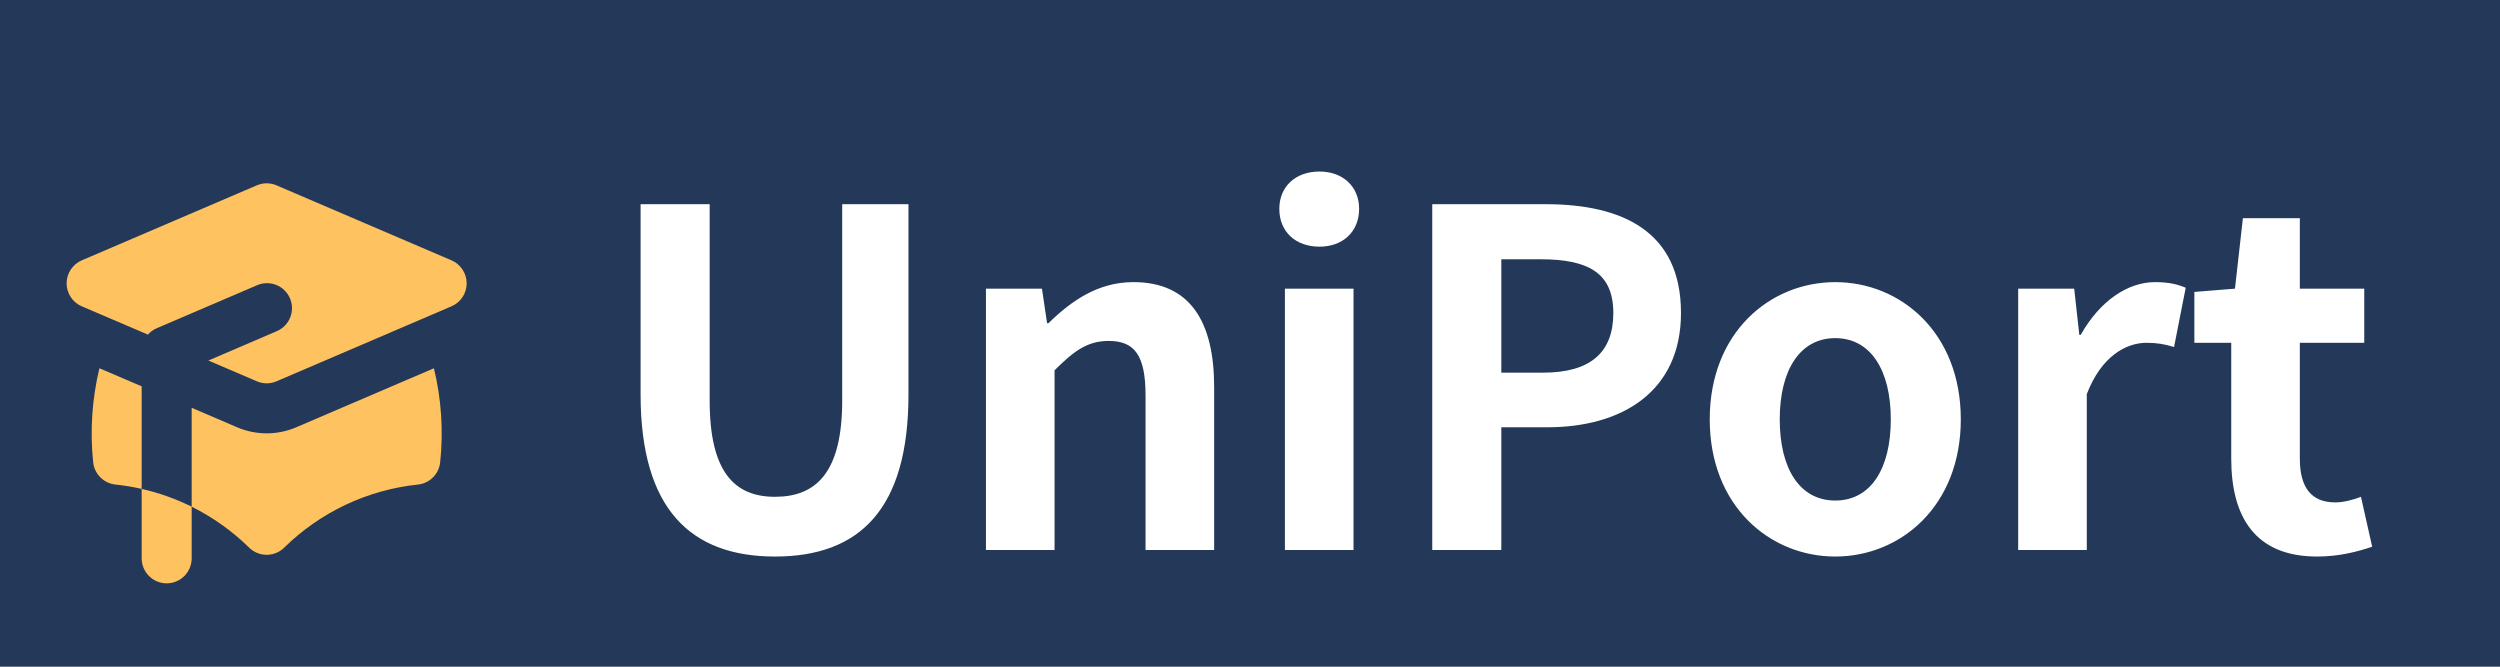
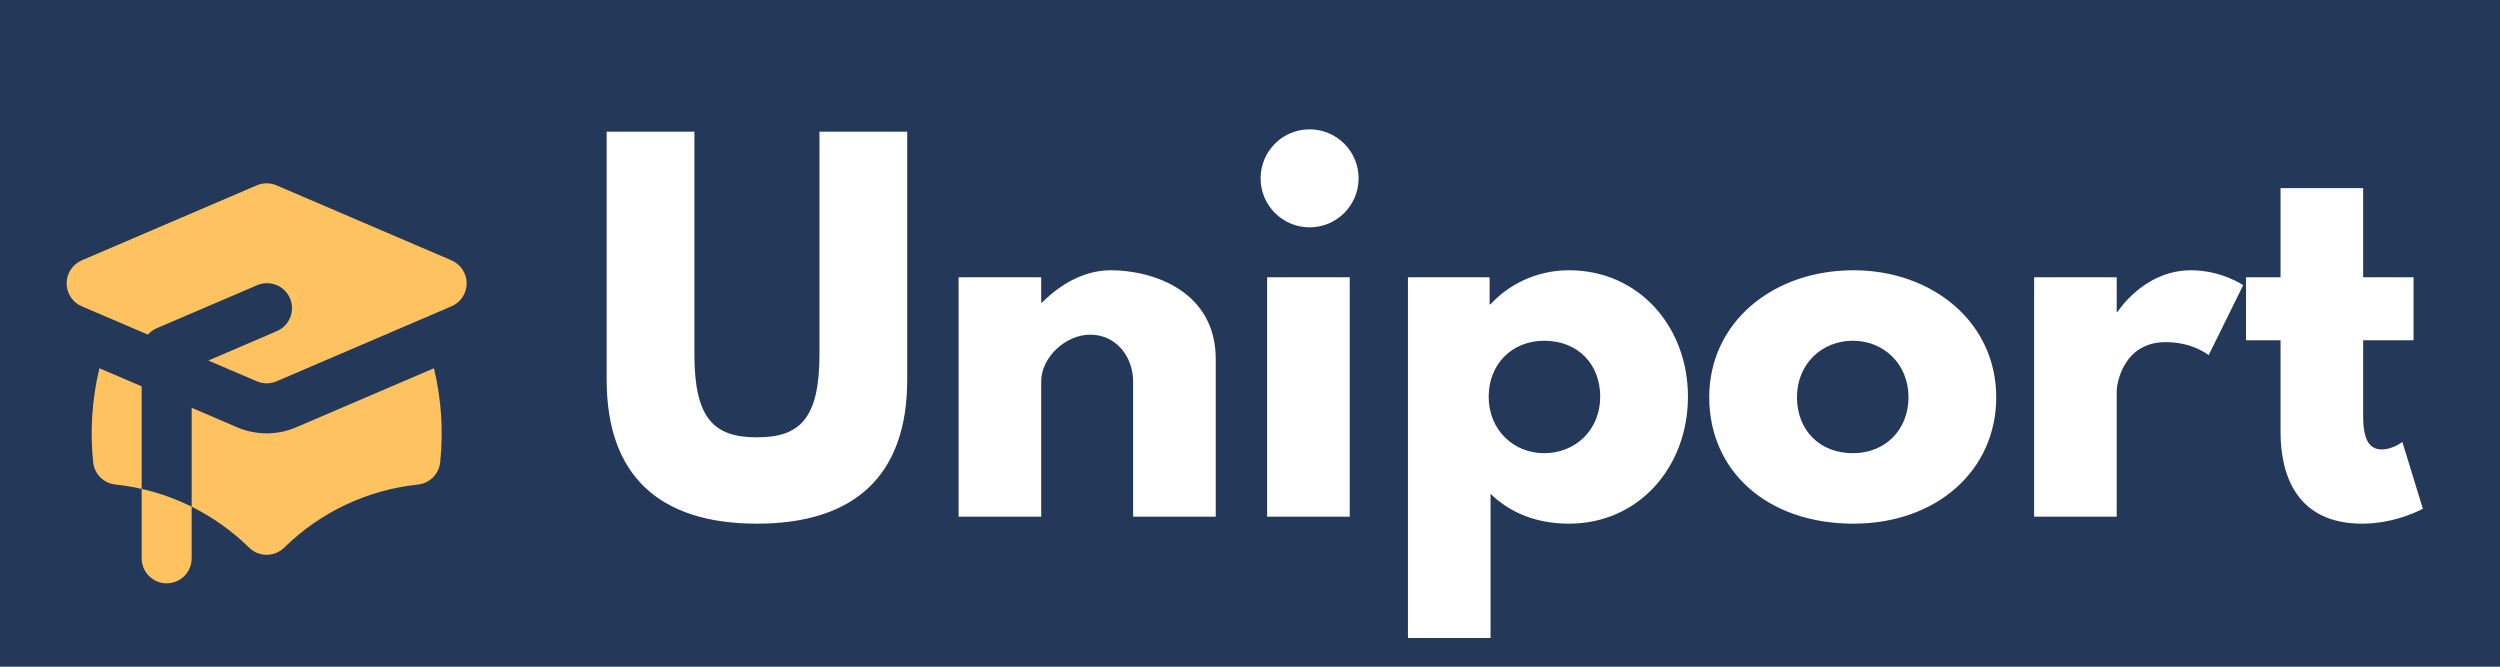
<svg xmlns="http://www.w3.org/2000/svg" width="150" height="40" viewBox="0 0 150 40" fill="none">
  <g clip-path="url(#clip0)">
    <rect width="150" height="40" fill="#243959" />
-     <path d="M46.5 33.392C51.568 33.392 54.508 30.564 54.508 23.676V12.252H50.532V24.04C50.532 28.352 48.964 29.808 46.5 29.808C44.092 29.808 42.58 28.352 42.58 24.04V12.252H38.436V23.676C38.436 30.564 41.46 33.392 46.5 33.392ZM59.157 33H63.273V22.22C64.421 21.072 65.233 20.456 66.521 20.456C68.061 20.456 68.733 21.296 68.733 23.732V33H72.849V23.228C72.849 19.28 71.393 16.928 68.005 16.928C65.877 16.928 64.281 18.048 62.909 19.392H62.825L62.517 17.32H59.157V33ZM77.095 33H81.211V17.32H77.095V33ZM79.167 14.8C80.567 14.8 81.547 13.904 81.547 12.532C81.547 11.188 80.567 10.292 79.167 10.292C77.739 10.292 76.759 11.188 76.759 12.532C76.759 13.904 77.739 14.8 79.167 14.8ZM85.935 33H90.079V25.636H92.851C97.303 25.636 100.859 23.508 100.859 18.776C100.859 13.876 97.331 12.252 92.739 12.252H85.935V33ZM90.079 22.36V15.556H92.431C95.287 15.556 96.799 16.368 96.799 18.776C96.799 21.156 95.427 22.36 92.571 22.36H90.079ZM110.116 33.392C114.036 33.392 117.648 30.368 117.648 25.16C117.648 19.952 114.036 16.928 110.116 16.928C106.196 16.928 102.584 19.952 102.584 25.16C102.584 30.368 106.196 33.392 110.116 33.392ZM110.116 30.032C107.988 30.032 106.784 28.128 106.784 25.16C106.784 22.22 107.988 20.288 110.116 20.288C112.244 20.288 113.448 22.22 113.448 25.16C113.448 28.128 112.244 30.032 110.116 30.032ZM121.091 33H125.207V23.648C126.075 21.38 127.559 20.568 128.791 20.568C129.435 20.568 129.883 20.652 130.443 20.82L131.143 17.264C130.667 17.068 130.163 16.928 129.295 16.928C127.671 16.928 125.991 18.048 124.843 20.092H124.759L124.451 17.32H121.091V33ZM139.026 33.392C140.398 33.392 141.49 33.084 142.33 32.804L141.658 29.808C141.238 29.976 140.622 30.144 140.118 30.144C138.718 30.144 137.99 29.304 137.99 27.512V20.568H141.854V17.32H137.99V13.092H134.574L134.098 17.32L131.662 17.516V20.568H133.874V27.512C133.874 31.012 135.302 33.392 139.026 33.392Z" fill="white" />
-     <path d="M16.591 11.12C16.404 11.04 16.203 10.999 16 10.999C15.797 10.999 15.596 11.04 15.409 11.12L4.909 15.62C4.638 15.735 4.408 15.928 4.246 16.173C4.083 16.418 3.997 16.706 3.997 17C3.997 17.294 4.083 17.582 4.246 17.827C4.408 18.073 4.638 18.265 4.909 18.38L8.875 20.076C9.022 19.91 9.205 19.778 9.409 19.691L15.409 17.12C15.591 17.039 15.786 16.995 15.985 16.991C16.184 16.986 16.381 17.021 16.567 17.093C16.752 17.166 16.921 17.274 17.063 17.413C17.206 17.551 17.32 17.716 17.398 17.899C17.477 18.082 17.518 18.278 17.52 18.477C17.521 18.676 17.484 18.873 17.408 19.057C17.333 19.241 17.222 19.408 17.082 19.549C16.942 19.69 16.775 19.801 16.591 19.877L12.501 21.632L15.411 22.878C15.597 22.958 15.798 23 16.001 23C16.204 23 16.404 22.958 16.591 22.878L27.091 18.378C27.361 18.263 27.59 18.07 27.752 17.826C27.913 17.581 28 17.294 28 17C28 16.706 27.913 16.419 27.752 16.174C27.59 15.93 27.361 15.737 27.091 15.621L16.591 11.121V11.12ZM5.965 22.096L8.5 23.18V29.333C7.981 29.215 7.455 29.128 6.925 29.072C6.583 29.036 6.264 28.884 6.021 28.641C5.778 28.398 5.626 28.079 5.59 27.737C5.393 25.848 5.52 23.94 5.965 22.094V22.096ZM14.95 32.859C13.936 31.865 12.772 31.035 11.5 30.402V24.467L14.227 25.637C14.787 25.877 15.39 26.001 16 26.001C16.61 26.001 17.213 25.877 17.773 25.637L26.035 22.096C26.483 23.941 26.61 25.85 26.41 27.738C26.374 28.08 26.222 28.399 25.979 28.642C25.736 28.885 25.417 29.038 25.075 29.073C22.049 29.392 19.22 30.726 17.05 32.859C16.77 33.134 16.393 33.288 16 33.288C15.607 33.288 15.23 33.134 14.95 32.859V32.859ZM10 35C10.398 35 10.779 34.842 11.061 34.561C11.342 34.279 11.5 33.898 11.5 33.5V30.402C10.546 29.928 9.539 29.57 8.5 29.334V33.5C8.5 33.898 8.658 34.279 8.939 34.561C9.221 34.842 9.602 35 10 35Z" fill="#FEC260" />
+     <path d="M54.432 7.9H49.168V21.256C49.168 25.12 47.992 26.24 45.416 26.24C42.84 26.24 41.664 25.12 41.664 21.256V7.9H36.4V22.796C36.4 28.508 39.536 31.42 45.416 31.42C51.296 31.42 54.432 28.508 54.432 22.796V7.9ZM57.516 31H62.472V22.88C62.472 21.452 63.928 20.08 65.412 20.08C67.008 20.08 67.988 21.452 67.988 22.88V31H72.944V21.536C72.944 17.532 69.276 16.216 66.644 16.216C65.076 16.216 63.648 17.028 62.528 18.148H62.472V16.636H57.516V31ZM78.576 7.76C76.952 7.76 75.636 9.076 75.636 10.7C75.636 12.324 76.952 13.64 78.576 13.64C80.2 13.64 81.516 12.324 81.516 10.7C81.516 9.076 80.2 7.76 78.576 7.76ZM76.028 16.636H80.984V31H76.028V16.636ZM101.277 23.804C101.277 19.604 98.337 16.216 94.137 16.216C92.177 16.216 90.497 17.084 89.433 18.26H89.377V16.636H84.477V38.28H89.433V29.628C90.609 30.776 92.205 31.42 94.137 31.42C98.337 31.42 101.277 28.004 101.277 23.804ZM96.013 23.804C96.013 25.792 94.529 27.192 92.653 27.192C90.805 27.192 89.321 25.792 89.321 23.804C89.321 21.844 90.721 20.444 92.653 20.444C94.669 20.444 96.013 21.844 96.013 23.804ZM102.554 23.832C102.554 28.256 106.026 31.42 111.206 31.42C116.162 31.42 119.774 28.256 119.774 23.832C119.774 19.352 115.966 16.216 111.206 16.216C106.362 16.216 102.554 19.352 102.554 23.832ZM107.818 23.832C107.818 21.844 109.302 20.444 111.178 20.444C113.026 20.444 114.51 21.844 114.51 23.832C114.51 25.792 113.11 27.192 111.178 27.192C109.162 27.192 107.818 25.792 107.818 23.832ZM122.047 31H127.003V23.44C127.003 23.076 127.367 20.528 129.943 20.528C131.595 20.528 132.519 21.312 132.519 21.312L134.591 17.112C134.591 17.112 133.303 16.216 131.455 16.216C128.627 16.216 127.059 18.708 127.059 18.708H127.003V16.636H122.047V31ZM136.833 16.636H134.761V20.416H136.833V25.932C136.833 28.48 137.785 31.42 141.733 31.42C143.777 31.42 145.373 30.524 145.373 30.524L144.141 26.52C144.141 26.52 143.553 26.968 142.909 26.968C142.125 26.968 141.789 26.324 141.789 24.98V20.416H144.813V16.636H141.789V11.288H136.833V16.636Z" fill="white" />
+     <path d="M16.591 11.12C16.404 11.04 16.203 10.999 16 10.999C15.797 10.999 15.596 11.04 15.409 11.12L4.909 15.62C4.638 15.735 4.408 15.928 4.246 16.173C4.083 16.418 3.997 16.706 3.997 17C3.997 17.294 4.083 17.582 4.246 17.827C4.408 18.073 4.638 18.265 4.909 18.38L8.875 20.076C9.022 19.91 9.205 19.778 9.409 19.691L15.409 17.12C15.591 17.039 15.786 16.995 15.985 16.991C16.184 16.986 16.381 17.021 16.567 17.093C16.752 17.166 16.921 17.274 17.063 17.413C17.206 17.551 17.32 17.716 17.398 17.899C17.477 18.082 17.518 18.278 17.52 18.477C17.521 18.676 17.484 18.873 17.408 19.057C17.333 19.241 17.222 19.408 17.082 19.549C16.942 19.69 16.775 19.801 16.591 19.877L12.501 21.632L15.411 22.878C15.597 22.958 15.798 23 16.001 23C16.204 23 16.404 22.958 16.591 22.878L27.091 18.378C27.361 18.263 27.59 18.07 27.752 17.826C27.913 17.581 28 17.294 28 17C28 16.706 27.913 16.419 27.752 16.174C27.59 15.93 27.361 15.737 27.091 15.621L16.591 11.121V11.12ZM5.965 22.096L8.5 23.18V29.333C7.981 29.215 7.455 29.128 6.925 29.072C6.583 29.036 6.264 28.884 6.021 28.641C5.778 28.398 5.626 28.079 5.59 27.737C5.393 25.848 5.52 23.94 5.965 22.094V22.096ZM14.95 32.859C13.936 31.865 12.772 31.035 11.5 30.402V24.467L14.227 25.637C14.787 25.877 15.39 26.001 16 26.001C16.61 26.001 17.213 25.877 17.773 25.637L26.035 22.096C26.483 23.941 26.61 25.85 26.41 27.738C26.374 28.08 26.222 28.399 25.979 28.642C25.736 28.885 25.417 29.038 25.075 29.073C22.049 29.392 19.22 30.726 17.05 32.859C16.77 33.134 16.393 33.288 16 33.288C15.607 33.288 15.23 33.134 14.95 32.859ZM10 35C10.398 35 10.779 34.842 11.061 34.561C11.342 34.279 11.5 33.898 11.5 33.5V30.402C10.546 29.928 9.539 29.57 8.5 29.334V33.5C8.5 33.898 8.658 34.279 8.939 34.561C9.221 34.842 9.602 35 10 35Z" fill="#FEC260" />
  </g>
  <defs>
    <clipPath id="clip0">
      <rect width="150" height="40" fill="white" />
    </clipPath>
  </defs>
</svg>
